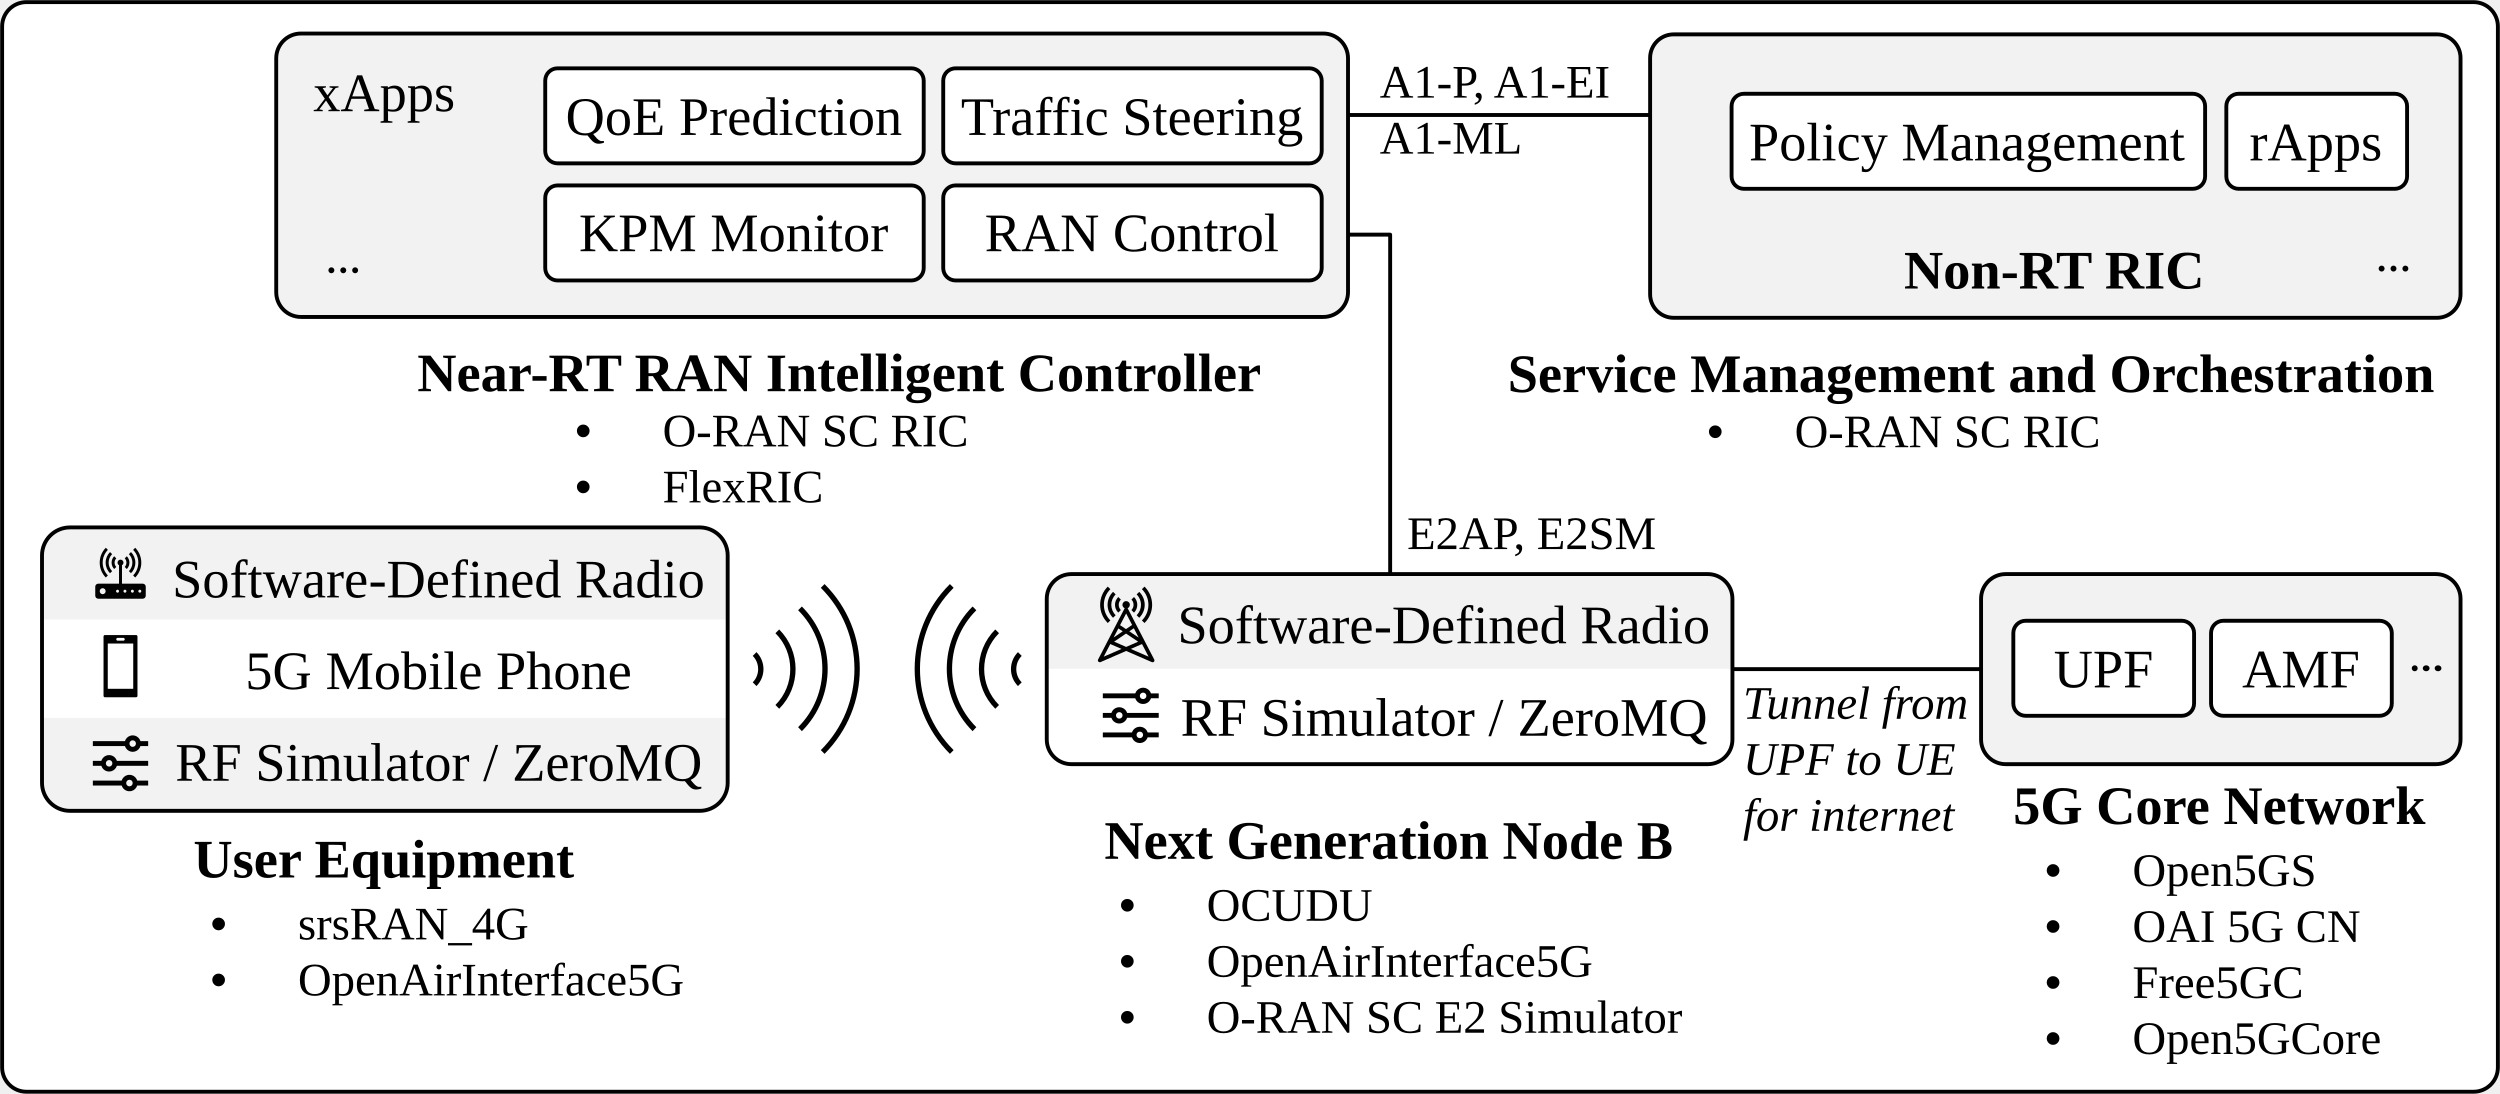
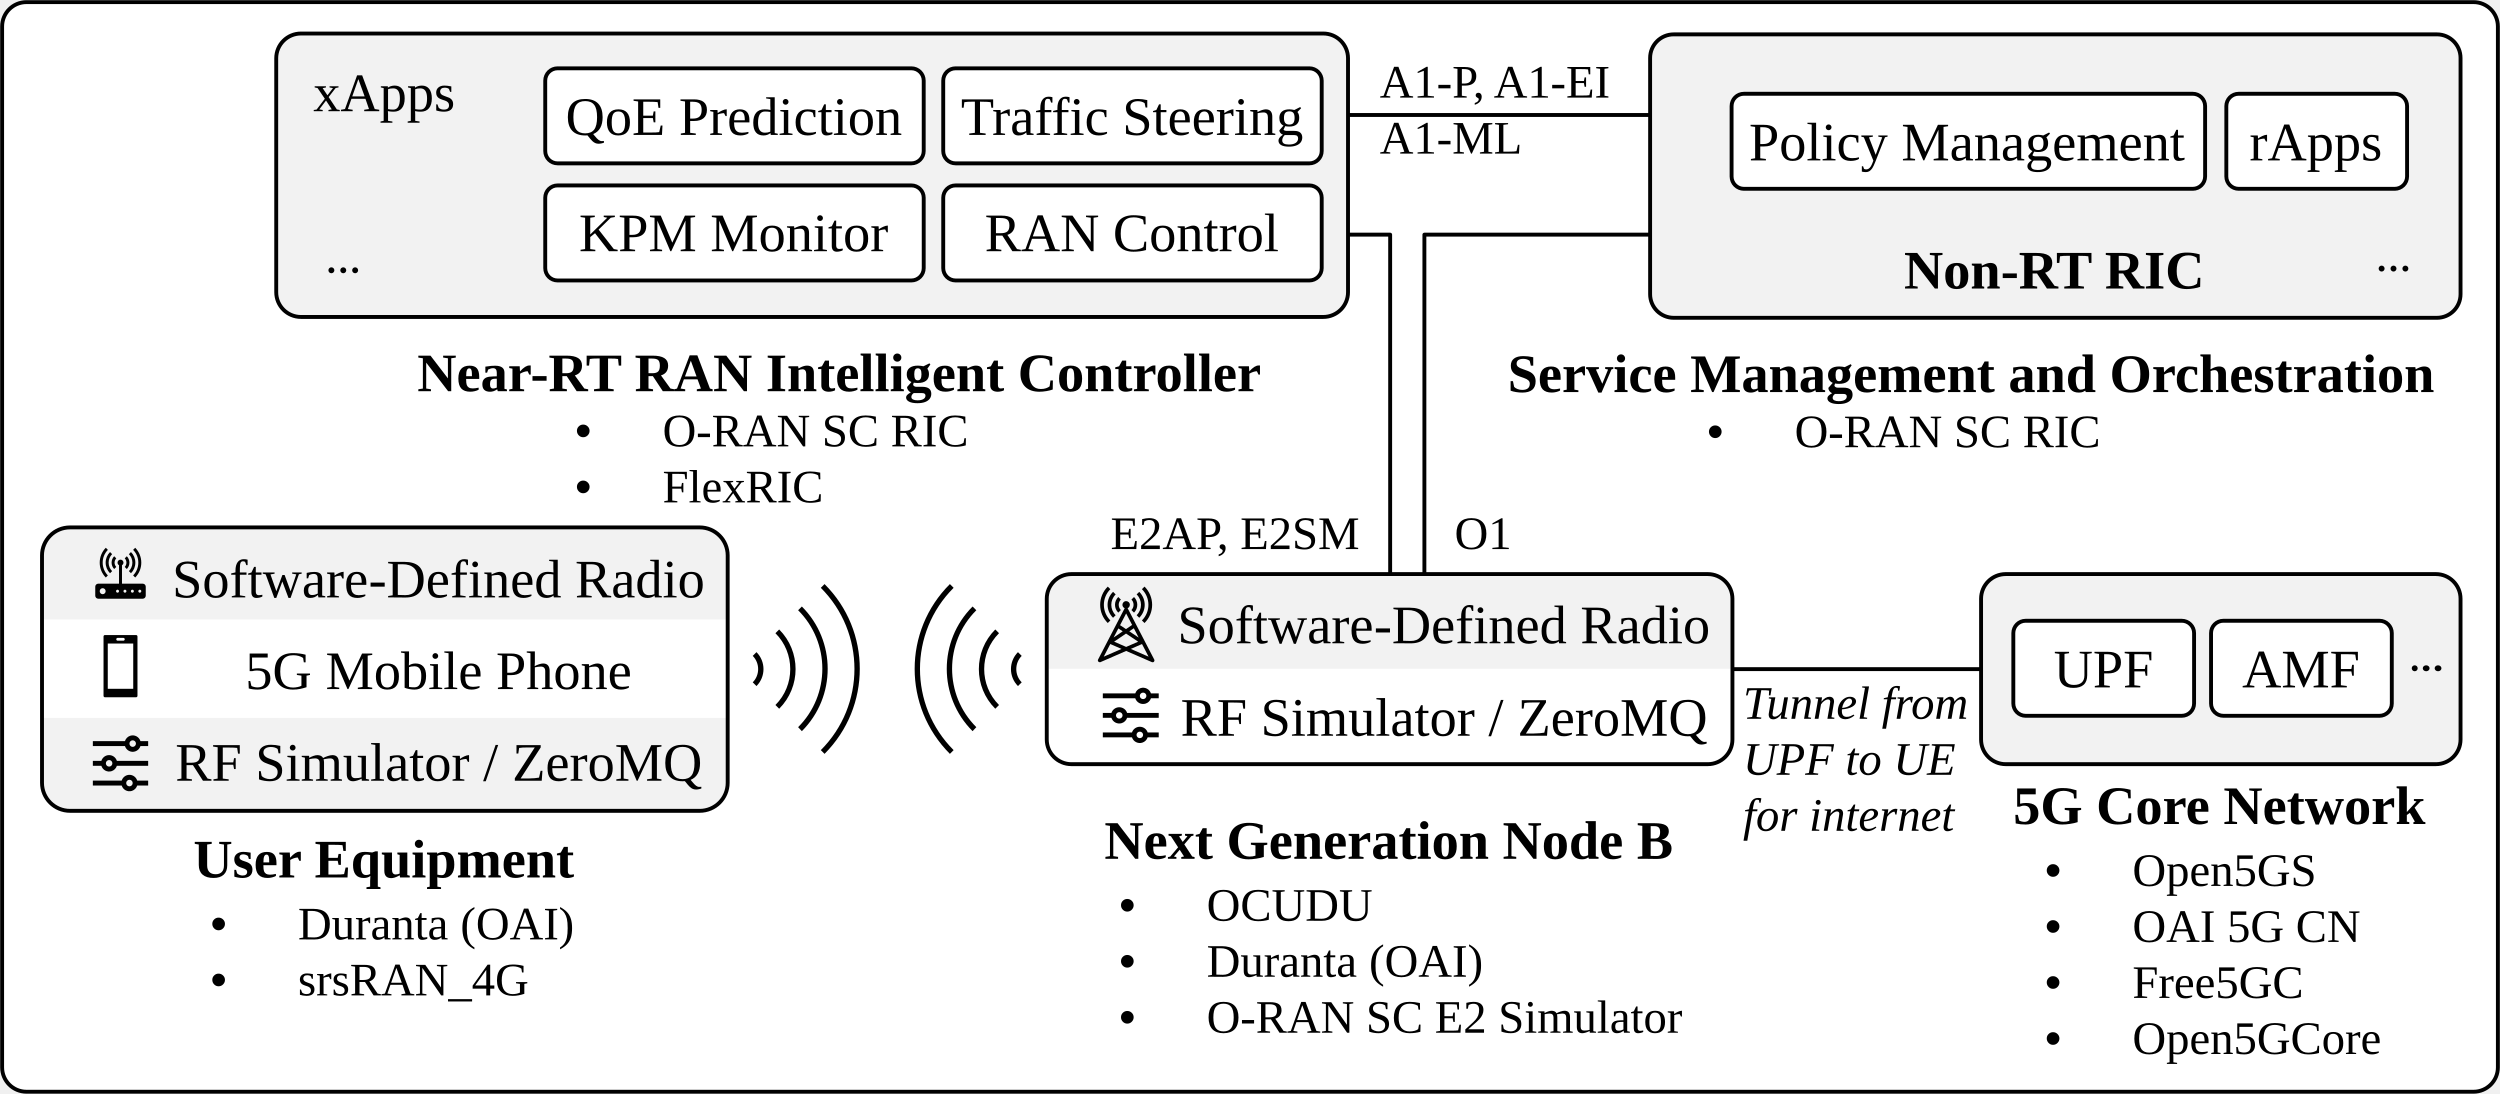
<svg xmlns="http://www.w3.org/2000/svg" width="2946" height="1289" xml:space="preserve" overflow="hidden">
  <g transform="translate(-723 -591)">
    <path d="M725 621.657C725 605.83 737.83 593 753.657 593L3637.34 593C3653.17 593 3666 605.83 3666 621.657L3666 1848.34C3666 1864.17 3653.17 1877 3637.34 1877L753.657 1877C737.83 1877 725 1864.17 725 1848.34Z" fill="#FFFFFF" fill-rule="evenodd" />
    <path d="M2667.5 659.296C2667.5 643.945 2679.94 631.5 2695.3 631.5L3594.7 631.5C3610.06 631.5 3622.5 643.945 3622.5 659.296L3622.5 937.704C3622.5 953.055 3610.06 965.5 3594.7 965.5L2695.3 965.5C2679.94 965.5 2667.5 953.055 2667.5 937.704Z" stroke="#000000" stroke-width="4.583" stroke-miterlimit="8" fill="#F2F2F2" fill-rule="evenodd" />
    <text font-family="Times New Roman,Times New Roman_MSFontService,sans-serif" font-weight="700" font-size="64" transform="matrix(1 0 0 1 2499.7 1053)">Service Management and Orchestration</text>
    <text font-family="Arial,Arial_MSFontService,sans-serif" font-weight="400" font-size="55" transform="matrix(1 0 0 1 2734.66 1118)">•</text>
    <text font-family="Times New Roman,Times New Roman_MSFontService,sans-serif" font-weight="400" font-size="55" transform="matrix(1 0 0 1 2837.79 1118)">O</text>
    <text font-family="Times New Roman,Times New Roman_MSFontService,sans-serif" font-weight="400" font-size="55" transform="matrix(1 0 0 1 2877.32 1118)">-</text>
    <text font-family="Times New Roman,Times New Roman_MSFontService,sans-serif" font-weight="400" font-size="55" transform="matrix(1 0 0 1 2895.65 1118)">RAN SC RIC</text>
    <text font-family="Times New Roman,Times New Roman_MSFontService,sans-serif" font-weight="700" font-size="64" transform="matrix(1 0 0 1 2966.67 931)">Non</text>
    <text font-family="Times New Roman,Times New Roman_MSFontService,sans-serif" font-weight="700" font-size="64" transform="matrix(1 0 0 1 3080.68 931)">-</text>
    <text font-family="Times New Roman,Times New Roman_MSFontService,sans-serif" font-weight="700" font-size="64" transform="matrix(1 0 0 1 3101.88 931)">RT RIC</text>
    <path d="M725.5 622.158C725.5 606.331 738.331 593.5 754.158 593.5L3637.84 593.5C3653.67 593.5 3666.5 606.331 3666.5 622.158L3666.5 1848.84C3666.5 1864.67 3653.67 1877.5 3637.84 1877.5L754.158 1877.5C738.331 1877.5 725.5 1864.67 725.5 1848.84Z" stroke="#000000" stroke-width="4.583" stroke-miterlimit="8" fill="none" fill-rule="evenodd" />
    <text font-family="Times New Roman,Times New Roman_MSFontService,sans-serif" font-weight="700" font-size="64" transform="matrix(1 0 0 1 950.914 1625)">User Equipment</text>
    <path d="M772 1243.62C772 1226.16 786.155 1212 803.617 1212L1548.38 1212C1565.84 1212 1580 1226.16 1580 1243.62L1580 1514.38C1580 1531.84 1565.84 1546 1548.38 1546L803.617 1546C786.155 1546 772 1531.84 772 1514.38Z" fill="#F2F2F2" fill-rule="evenodd" />
    <rect x="772" y="1321" width="808" height="116" fill="#FFFFFF" />
    <path d="M772.5 1245.5C772.5 1227.27 787.273 1212.5 805.496 1212.5L1547.5 1212.5C1565.73 1212.5 1580.5 1227.27 1580.5 1245.5L1580.5 1513.5C1580.5 1531.73 1565.73 1546.5 1547.5 1546.5L805.496 1546.5C787.273 1546.5 772.5 1531.73 772.5 1513.5Z" stroke="#000000" stroke-width="4.583" stroke-miterlimit="8" fill="none" fill-rule="evenodd" />
    <text font-family="Times New Roman,Times New Roman_MSFontService,sans-serif" font-weight="400" font-size="64" transform="matrix(1 0 0 1 929.584 1511)">RF Simulator / </text>
    <text font-family="Times New Roman,Times New Roman_MSFontService,sans-serif" font-weight="400" font-size="64" transform="matrix(1 0 0 1 1326.62 1511)">ZeroMQ</text>
    <text font-family="Times New Roman,Times New Roman_MSFontService,sans-serif" font-weight="400" font-size="64" transform="matrix(1 0 0 1 1012.08 1403)">5G </text>
    <text font-family="Times New Roman,Times New Roman_MSFontService,sans-serif" font-weight="400" font-size="64" transform="matrix(1 0 0 1 1106.62 1403)">Mobile Phone</text>
    <text font-family="Times New Roman,Times New Roman_MSFontService,sans-serif" font-weight="400" font-size="64" transform="matrix(1 0 0 1 925.86 1295)">Software</text>
    <text font-family="Times New Roman,Times New Roman_MSFontService,sans-serif" font-weight="400" font-size="64" transform="matrix(1 0 0 1 1157.32 1295)">-</text>
    <text font-family="Times New Roman,Times New Roman_MSFontService,sans-serif" font-weight="400" font-size="64" transform="matrix(1 0 0 1 1178.52 1295)">Defined Radio</text>
    <g>
      <g>
        <g>
          <path d="M55 66.666 25 66.666 25 13.333 55 13.333 55 66.666ZM36.666 6.667 43.333 6.667C44.25 6.667 45 7.417 45 8.333 45 9.25 44.25 10 43.333 10L36.666 10C35.75 10 35 9.25 35 8.333 35 7.417 35.75 6.667 36.666 6.667ZM58.333 3.333 21.667 3.333C20.75 3.333 20 4.083 20 5L20 75C20 75.916 20.75 76.666 21.667 76.666L58.333 76.666C59.25 76.666 60 75.916 60 75L60 5C60 4.083 59.25 3.333 58.333 3.333Z" transform="matrix(1 0 0 1 825 1336)" />
        </g>
      </g>
    </g>
    <g>
      <g>
        <g>
          <path d="M69.516 20.125C67.928 15.076 62.547 12.271 57.499 13.86 54.512 14.799 52.173 17.139 51.233 20.125L13.417 20.125 13.417 25.875 51.233 25.875C52.822 30.924 58.202 33.729 63.251 32.14 66.237 31.201 68.577 28.861 69.516 25.875L78.583 25.875 78.583 20.125ZM60.375 26.833C58.258 26.833 56.541 25.117 56.541 23 56.541 20.883 58.258 19.167 60.375 19.167 62.492 19.167 64.208 20.883 64.208 23 64.208 25.117 62.492 26.833 60.375 26.833Z" transform="matrix(1 0 0 1.01087 819 1444)" />
          <path d="M56.541 59.416C52.358 59.422 48.66 62.136 47.4 66.125L13.417 66.125 13.417 71.875 47.4 71.875C48.988 76.924 54.369 79.729 59.418 78.14 62.404 77.201 64.743 74.861 65.683 71.875L78.583 71.875 78.583 66.125 65.683 66.125C64.423 62.136 60.725 59.422 56.541 59.416ZM56.541 72.833C54.425 72.833 52.708 71.117 52.708 69 52.708 66.883 54.425 65.166 56.541 65.166 58.659 65.166 60.375 66.883 60.375 69 60.375 71.117 58.659 72.833 56.541 72.833Z" transform="matrix(1 0 0 1.01087 819 1444)" />
          <path d="M32.583 36.417C28.4 36.422 24.702 39.136 23.442 43.125L13.417 43.125 13.417 48.875 23.442 48.875C25.03 53.924 30.411 56.729 35.459 55.14 38.446 54.201 40.785 51.861 41.725 48.875L78.583 48.875 78.583 43.125 41.725 43.125C40.465 39.136 36.767 36.422 32.583 36.417ZM32.583 49.833C30.466 49.833 28.75 48.117 28.75 46 28.75 43.883 30.466 42.167 32.583 42.167 34.7 42.167 36.417 43.883 36.417 46 36.417 48.117 34.7 49.833 32.583 49.833Z" transform="matrix(1 0 0 1.01087 819 1444)" />
        </g>
      </g>
    </g>
    <g>
      <g>
        <g>
          <path d="M34.563 37.1 37.013 34.65C35.788 33.338 35 31.588 35 29.663 35 27.738 35.788 25.988 37.013 24.675L34.563 22.225C32.638 24.15 31.5 26.775 31.5 29.663 31.5 32.55 32.638 35.175 34.563 37.1Z" transform="matrix(1 0 0 1.0119 823 1224)" />
          <path d="M29.663 42 32.113 39.55C29.575 37.013 28 33.513 28 29.663 28 25.813 29.575 22.313 32.113 19.775L29.663 17.325C26.425 20.475 24.5 24.85 24.5 29.663 24.5 34.475 26.425 38.85 29.663 42Z" transform="matrix(1 0 0 1.0119 823 1224)" />
          <path d="M27.125 44.538C23.363 40.775 21 35.525 21 29.663 21 23.8 23.363 18.638 27.125 14.787L24.675 12.338C20.213 16.8 17.5 22.925 17.5 29.663 17.5 36.4 20.213 42.525 24.675 46.988L27.125 44.538Z" transform="matrix(1 0 0 1.0119 823 1224)" />
          <path d="M49.438 37.1C51.363 35.175 52.5 32.55 52.5 29.663 52.5 26.775 51.363 24.15 49.438 22.225L46.988 24.675C48.213 25.9 49 27.65 49 29.663 49 31.675 48.213 33.338 46.988 34.65L49.438 37.1Z" transform="matrix(1 0 0 1.0119 823 1224)" />
          <path d="M51.888 39.55 54.338 42C57.575 38.85 59.5 34.475 59.5 29.663 59.5 24.85 57.575 20.475 54.338 17.325L51.888 19.775C54.425 22.313 56 25.813 56 29.663 56 33.513 54.425 37.013 51.888 39.55Z" transform="matrix(1 0 0 1.0119 823 1224)" />
          <path d="M56.875 44.538 59.325 46.988C63.788 42.525 66.5 36.4 66.5 29.663 66.5 22.925 63.788 16.8 59.325 12.338L56.875 14.787C60.638 18.55 63 23.8 63 29.663 63 35.525 60.638 40.688 56.875 44.538Z" transform="matrix(1 0 0 1.0119 823 1224)" />
          <path d="M64.75 64.663C63.788 64.663 63 63.875 63 62.913 63 61.95 63.788 61.163 64.75 61.163 65.713 61.163 66.5 61.95 66.5 62.913 66.5 63.875 65.713 64.663 64.75 64.663ZM56 64.663C55.038 64.663 54.25 63.875 54.25 62.913 54.25 61.95 55.038 61.163 56 61.163 56.963 61.163 57.75 61.95 57.75 62.913 57.75 63.875 56.963 64.663 56 64.663ZM47.25 64.663C46.288 64.663 45.5 63.875 45.5 62.913 45.5 61.95 46.288 61.163 47.25 61.163 48.213 61.163 49 61.95 49 62.913 49 63.875 48.213 64.663 47.25 64.663ZM38.5 64.663C37.538 64.663 36.75 63.875 36.75 62.913 36.75 61.95 37.538 61.163 38.5 61.163 39.463 61.163 40.25 61.95 40.25 62.913 40.25 63.875 39.463 64.663 38.5 64.663ZM21 66.413C19.075 66.413 17.5 64.838 17.5 62.913 17.5 60.988 19.075 59.413 21 59.413 22.925 59.413 24.5 60.988 24.5 62.913 24.5 64.838 22.925 66.413 21 66.413ZM68.25 54.163 43.75 54.163 43.75 32.638C44.8 32.025 45.5 30.888 45.5 29.663 45.5 27.738 43.925 26.163 42 26.163 40.075 26.163 38.5 27.738 38.5 29.663 38.5 30.975 39.2 32.113 40.25 32.638L40.25 54.163 15.75 54.163C13.825 54.163 12.25 55.738 12.25 57.663L12.25 68.163C12.25 70.088 13.825 71.663 15.75 71.663L68.25 71.663C70.175 71.663 71.75 70.088 71.75 68.163L71.75 57.663C71.75 55.738 70.175 54.163 68.25 54.163Z" transform="matrix(1 0 0 1.0119 823 1224)" />
        </g>
      </g>
    </g>
    <g>
      <g>
        <g>
          <path d="M55.681 132.754C108.531 79.904 194.098 79.904 246.948 132.754L251.352 128.35C195.985 72.983 106.329 72.983 51.277 128.35L55.681 132.754Z" transform="matrix(6.12324e-17 1 -1 6.12323e-17 1823 1228)" />
          <path d="M224.612 155.089C184.031 114.508 118.283 114.508 77.702 155.089L82.106 159.494C120.171 121.429 181.829 121.429 219.894 159.494L224.612 155.089Z" transform="matrix(6.12324e-17 1 -1 6.12323e-17 1823 1228)" />
          <path d="M109.16 186.233C132.439 162.954 170.504 162.954 193.783 186.233L198.187 181.829C172.392 156.033 130.552 156.033 104.756 181.829L109.16 186.233Z" transform="matrix(6.12324e-17 1 -1 6.12323e-17 1823 1228)" />
          <path d="M135.9 212.973C144.394 204.479 158.55 204.479 167.044 212.973L171.448 208.569C160.437 197.558 142.506 197.558 131.496 208.569L135.9 212.973Z" transform="matrix(6.12324e-17 1 -1 6.12323e-17 1823 1228)" />
        </g>
      </g>
    </g>
    <text font-family="Arial,Arial_MSFontService,sans-serif" font-weight="400" font-size="55" transform="matrix(1 0 0 1 971.009 1698)">•</text>
-     <text font-family="Times New Roman,Times New Roman_MSFontService,sans-serif" font-weight="400" font-size="55" transform="matrix(1 0 0 1 1074.13 1698)">srsRAN_4G</text>
+     <text font-family="Times New Roman,Times New Roman_MSFontService,sans-serif" font-weight="400" font-size="55" transform="matrix(1 0 0 1 1074.13 1698)">Duranta</text>
+     <text font-family="Times New Roman,Times New Roman_MSFontService,sans-serif" font-weight="400" font-size="55" transform="matrix(1 0 0 1 1265.49 1698)">(OAI</text>
+     <text font-family="Times New Roman,Times New Roman_MSFontService,sans-serif" font-weight="400" font-size="55" transform="matrix(1 0 0 1 1381.22 1698)">)</text>
    <text font-family="Arial,Arial_MSFontService,sans-serif" font-weight="400" font-size="55" transform="matrix(1 0 0 1 971.009 1764)">•</text>
-     <text font-family="Times New Roman,Times New Roman_MSFontService,sans-serif" font-weight="400" font-size="55" transform="matrix(1 0 0 1 1074.13 1764)">OpenAirInterface5G</text>
+     <text font-family="Times New Roman,Times New Roman_MSFontService,sans-serif" font-weight="400" font-size="55" transform="matrix(1 0 0 1 1074.13 1764)">srsRAN_4G</text>
    <text font-family="Times New Roman,Times New Roman_MSFontService,sans-serif" font-weight="700" font-size="64" transform="matrix(1 0 0 1 2024.4 1603)">Next Generation Node B</text>
    <g>
      <g>
        <g>
          <path d="M55.681 132.754C108.531 79.904 194.098 79.904 246.948 132.754L251.352 128.35C195.986 72.983 106.329 72.983 51.277 128.35L55.681 132.754Z" transform="matrix(1.83697e-16 1 1 -1.83697e-16 1714 1228)" />
          <path d="M224.613 155.09C184.031 114.508 118.283 114.508 77.702 155.09L82.106 159.494C120.171 121.429 181.829 121.429 219.894 159.494L224.613 155.09Z" transform="matrix(1.83697e-16 1 1 -1.83697e-16 1714 1228)" />
          <path d="M109.16 186.233C132.44 162.954 170.504 162.954 193.783 186.233L198.188 181.829C172.392 156.033 130.552 156.033 104.756 181.829L109.16 186.233Z" transform="matrix(1.83697e-16 1 1 -1.83697e-16 1714 1228)" />
          <path d="M135.9 212.973C144.394 204.479 158.55 204.479 167.044 212.973L171.448 208.569C160.438 197.558 142.506 197.558 131.496 208.569L135.9 212.973Z" transform="matrix(1.83697e-16 1 1 -1.83697e-16 1714 1228)" />
        </g>
      </g>
    </g>
    <path d="M1956 1296.06C1956 1280.01 1969.01 1267 1985.06 1267L2734.94 1267C2750.99 1267 2764 1280.01 2764 1296.06L2764 1461.94C2764 1477.99 2750.99 1491 2734.94 1491L1985.06 1491C1969.01 1491 1956 1477.99 1956 1461.94Z" fill="#F2F2F2" fill-rule="evenodd" />
    <path d="M31.828 0 775.172 0C792.75-6.42139e-15 807 14.25 807 31.828L807 111 0 111 0 31.828C-6.42137e-15 14.25 14.25 0 31.828 0Z" fill="#FFFFFF" fill-rule="evenodd" transform="matrix(1 0 0 -1 1957 1490)" />
    <path d="M1956.5 1296.56C1956.5 1280.51 1969.51 1267.5 1985.56 1267.5L2735.44 1267.5C2751.49 1267.5 2764.5 1280.51 2764.5 1296.56L2764.5 1462.44C2764.5 1478.49 2751.49 1491.5 2735.44 1491.5L1985.56 1491.5C1969.51 1491.5 1956.5 1478.49 1956.5 1462.44Z" stroke="#000000" stroke-width="4.583" stroke-miterlimit="8" fill="none" fill-rule="evenodd" />
    <text font-family="Times New Roman,Times New Roman_MSFontService,sans-serif" font-weight="400" font-size="64" transform="matrix(1 0 0 1 2110.51 1349)">Software</text>
    <text font-family="Times New Roman,Times New Roman_MSFontService,sans-serif" font-weight="400" font-size="64" transform="matrix(1 0 0 1 2341.96 1349)">-</text>
    <text font-family="Times New Roman,Times New Roman_MSFontService,sans-serif" font-weight="400" font-size="64" transform="matrix(1 0 0 1 2363.16 1349)">Defined Radio</text>
    <g>
      <g>
        <g>
          <path d="M43.333 37.917 46.367 34.883C43.043 31.438 43.043 25.979 46.367 22.533L43.333 19.5C38.277 24.598 38.277 32.819 43.333 37.917Z" transform="matrix(1.00962 0 0 1 1997 1275)" />
          <path d="M37.267 43.983 40.3 40.95C33.539 34.232 33.504 23.305 40.222 16.544 40.248 16.518 40.274 16.492 40.3 16.467L37.267 13.433C28.831 21.75 28.734 35.331 37.051 43.767 37.122 43.84 37.194 43.912 37.267 43.983Z" transform="matrix(1.00962 0 0 1 1997 1275)" />
          <path d="M34.125 47.125C24.012 36.93 24.012 20.487 34.125 10.292L31.092 7.258C19.245 19.104 19.244 38.31 31.09 50.156 31.09 50.157 31.091 50.158 31.092 50.158Z" transform="matrix(1.00962 0 0 1 1997 1275)" />
          <path d="M61.75 37.917C66.806 32.819 66.806 24.598 61.75 19.5L58.717 22.533C60.337 24.178 61.233 26.4 61.208 28.708 61.212 31.012 60.319 33.227 58.717 34.883Z" transform="matrix(1.00962 0 0 1 1997 1275)" />
          <path d="M64.783 40.95 67.817 43.983C76.253 35.666 76.35 22.085 68.033 13.649 67.961 13.577 67.889 13.505 67.817 13.433L64.783 16.467C71.544 23.185 71.579 34.111 64.861 40.872 64.835 40.898 64.809 40.924 64.783 40.95Z" transform="matrix(1.00962 0 0 1 1997 1275)" />
          <path d="M70.958 47.125 73.992 50.158C85.838 38.313 85.839 19.107 73.994 7.261 73.993 7.26 73.993 7.259 73.992 7.258L70.958 10.292C81.071 20.487 81.071 36.93 70.958 47.125Z" transform="matrix(1.00962 0 0 1 1997 1275)" />
          <path d="M85.584 93.936 85.584 93.936C85.55 93.744 85.488 93.557 85.399 93.383 85.399 93.383 85.399 93.383 85.399 93.319L54.524 33.193C54.43 33.017 54.31 32.856 54.167 32.717 56.385 31.819 57.456 29.293 56.559 27.075 55.661 24.856 53.135 23.785 50.917 24.683 48.698 25.58 47.627 28.106 48.525 30.325 48.965 31.413 49.828 32.276 50.917 32.717 50.801 32.844 50.703 32.986 50.624 33.139L19.749 93.264C19.749 93.264 19.749 93.264 19.749 93.329 19.66 93.503 19.598 93.689 19.565 93.882L19.565 93.882C19.538 94.061 19.538 94.244 19.565 94.424 19.565 94.424 19.565 94.51 19.565 94.553 19.595 94.729 19.645 94.9 19.717 95.063 19.717 95.063 19.717 95.063 19.717 95.063 19.717 95.063 19.825 95.214 19.868 95.301 19.934 95.41 20.007 95.515 20.085 95.615L20.085 95.615C20.14 95.662 20.198 95.705 20.258 95.745 20.352 95.834 20.453 95.914 20.562 95.984 20.646 96.028 20.733 96.067 20.822 96.103L21.147 96.222 21.428 96.222 21.667 96.417 21.818 96.417 21.959 96.417C22.158 96.398 22.352 96.347 22.533 96.265L52.563 83.059 82.55 96.233C82.822 96.357 83.118 96.419 83.417 96.417L83.417 96.417C83.596 96.414 83.775 96.388 83.948 96.341L84.099 96.341C84.237 96.289 84.371 96.227 84.5 96.157L84.598 96.092C84.739 96.002 84.87 95.897 84.988 95.778L84.988 95.778C85.072 95.672 85.148 95.559 85.215 95.442 85.262 95.372 85.306 95.3 85.345 95.225 85.345 95.225 85.345 95.225 85.345 95.225 85.418 95.059 85.469 94.884 85.497 94.705 85.497 94.705 85.497 94.629 85.497 94.586 85.565 94.376 85.594 94.156 85.584 93.936ZM67.167 67.34 56.225 59.941 61.501 56.333ZM52.542 38.87 59.508 52.423 52.379 57.33 45.879 52.997C45.738 52.898 45.585 52.818 45.424 52.758ZM43.463 56.539 48.544 59.973 37.917 67.264ZM26.379 89.819 34.028 74.913 47.168 80.687ZM38.502 72.15 52.401 62.584 66.571 72.172 52.563 78.325ZM75.335 88.335 57.948 80.698 71.067 74.934 78.704 89.808Z" transform="matrix(1.00962 0 0 1 1997 1275)" />
        </g>
      </g>
    </g>
    <text font-family="Times New Roman,Times New Roman_MSFontService,sans-serif" font-weight="400" font-size="64" transform="matrix(1 0 0 1 2114.23 1458)">RF Simulator / </text>
    <text font-family="Times New Roman,Times New Roman_MSFontService,sans-serif" font-weight="400" font-size="64" transform="matrix(1 0 0 1 2511.26 1458)">ZeroMQ</text>
    <g>
      <g>
        <g>
          <path d="M69.516 20.125C67.928 15.076 62.547 12.271 57.499 13.86 54.512 14.799 52.173 17.139 51.233 20.125L13.417 20.125 13.417 25.875 51.233 25.875C52.822 30.924 58.202 33.729 63.251 32.14 66.237 31.201 68.577 28.861 69.516 25.875L78.583 25.875 78.583 20.125ZM60.375 26.833C58.258 26.833 56.541 25.117 56.541 23 56.541 20.883 58.258 19.167 60.375 19.167 62.492 19.167 64.208 20.883 64.208 23 64.208 25.117 62.492 26.833 60.375 26.833Z" transform="matrix(1.01087 0 0 1 2009 1388)" />
          <path d="M56.541 59.416C52.358 59.422 48.66 62.136 47.4 66.125L13.417 66.125 13.417 71.875 47.4 71.875C48.988 76.924 54.369 79.729 59.418 78.14 62.404 77.201 64.743 74.861 65.683 71.875L78.583 71.875 78.583 66.125 65.683 66.125C64.423 62.136 60.725 59.422 56.541 59.416ZM56.541 72.833C54.425 72.833 52.708 71.117 52.708 69 52.708 66.883 54.425 65.166 56.541 65.166 58.659 65.166 60.375 66.883 60.375 69 60.375 71.117 58.659 72.833 56.541 72.833Z" transform="matrix(1.01087 0 0 1 2009 1388)" />
          <path d="M32.583 36.417C28.4 36.422 24.702 39.136 23.442 43.125L13.417 43.125 13.417 48.875 23.442 48.875C25.03 53.924 30.411 56.729 35.459 55.14 38.446 54.201 40.785 51.861 41.725 48.875L78.583 48.875 78.583 43.125 41.725 43.125C40.465 39.136 36.767 36.422 32.583 36.417ZM32.583 49.833C30.466 49.833 28.75 48.117 28.75 46 28.75 43.883 30.466 42.167 32.583 42.167 34.7 42.167 36.417 43.883 36.417 46 36.417 48.117 34.7 49.833 32.583 49.833Z" transform="matrix(1.01087 0 0 1 2009 1388)" />
        </g>
      </g>
    </g>
    <text font-family="Arial,Arial_MSFontService,sans-serif" font-weight="400" font-size="55" transform="matrix(1 0 0 1 2041.82 1676)">•</text>
    <text font-family="Times New Roman,Times New Roman_MSFontService,sans-serif" font-weight="400" font-size="55" transform="matrix(1 0 0 1 2144.95 1676)">OCUDU</text>
    <text font-family="Arial,Arial_MSFontService,sans-serif" font-weight="400" font-size="55" transform="matrix(1 0 0 1 2041.82 1742)">•</text>
-     <text font-family="Times New Roman,Times New Roman_MSFontService,sans-serif" font-weight="400" font-size="55" transform="matrix(1 0 0 1 2144.95 1742)">OpenAirInterface5G</text>
+     <text font-family="Times New Roman,Times New Roman_MSFontService,sans-serif" font-weight="400" font-size="55" transform="matrix(1 0 0 1 2144.95 1742)">Duranta</text>
+     <text font-family="Times New Roman,Times New Roman_MSFontService,sans-serif" font-weight="400" font-size="55" transform="matrix(1 0 0 1 2336.3 1742)">(OAI)</text>
    <text font-family="Arial,Arial_MSFontService,sans-serif" font-weight="400" font-size="55" transform="matrix(1 0 0 1 2041.82 1808)">•</text>
    <text font-family="Times New Roman,Times New Roman_MSFontService,sans-serif" font-weight="400" font-size="55" transform="matrix(1 0 0 1 2144.95 1808)">O</text>
    <text font-family="Times New Roman,Times New Roman_MSFontService,sans-serif" font-weight="400" font-size="55" transform="matrix(1 0 0 1 2184.48 1808)">-</text>
    <text font-family="Times New Roman,Times New Roman_MSFontService,sans-serif" font-weight="400" font-size="55" transform="matrix(1 0 0 1 2202.81 1808)">RAN SC E2 Simulator</text>
    <path d="M3057 1296.06C3057 1280.01 3070.01 1267 3086.06 1267L3592.94 1267C3608.99 1267 3622 1280.01 3622 1296.06L3622 1461.94C3622 1477.99 3608.99 1491 3592.94 1491L3086.06 1491C3070.01 1491 3057 1477.99 3057 1461.94Z" fill="#F2F2F2" fill-rule="evenodd" />
    <path d="M0 0 398.877 0 398.877 59.656" stroke="#000000" stroke-width="4.583" stroke-linejoin="round" stroke-miterlimit="10" fill="none" fill-rule="evenodd" transform="matrix(-1.83697e-16 -1 -1 1.83697e-16 2361.16 1266.38)" />
    <path d="M1048.5 659.672C1048.5 643.561 1061.56 630.5 1077.67 630.5L2282.33 630.5C2298.44 630.5 2311.5 643.561 2311.5 659.672L2311.5 935.328C2311.5 951.439 2298.44 964.5 2282.33 964.5L1077.67 964.5C1061.56 964.5 1048.5 951.439 1048.5 935.328Z" stroke="#000000" stroke-width="4.583" stroke-miterlimit="8" fill="#F2F2F2" fill-rule="evenodd" />
    <text font-family="Times New Roman,Times New Roman_MSFontService,sans-serif" font-weight="700" font-size="64" transform="matrix(1 0 0 1 1214.73 1052)">Near</text>
    <text font-family="Times New Roman,Times New Roman_MSFontService,sans-serif" font-weight="700" font-size="64" transform="matrix(1 0 0 1 1348.13 1052)">-</text>
    <text font-family="Times New Roman,Times New Roman_MSFontService,sans-serif" font-weight="700" font-size="64" transform="matrix(1 0 0 1 1369.33 1052)">RT RAN Intelligent Controller</text>
    <text font-family="Arial,Arial_MSFontService,sans-serif" font-weight="400" font-size="55" transform="matrix(1 0 0 1 1400.68 1117)">•</text>
    <text font-family="Times New Roman,Times New Roman_MSFontService,sans-serif" font-weight="400" font-size="55" transform="matrix(1 0 0 1 1503.8 1117)">O</text>
    <text font-family="Times New Roman,Times New Roman_MSFontService,sans-serif" font-weight="400" font-size="55" transform="matrix(1 0 0 1 1543.34 1117)">-</text>
    <text font-family="Times New Roman,Times New Roman_MSFontService,sans-serif" font-weight="400" font-size="55" transform="matrix(1 0 0 1 1561.67 1117)">RAN SC RIC</text>
    <text font-family="Arial,Arial_MSFontService,sans-serif" font-weight="400" font-size="55" transform="matrix(1 0 0 1 1400.68 1183)">•</text>
    <text font-family="Times New Roman,Times New Roman_MSFontService,sans-serif" font-weight="400" font-size="55" transform="matrix(1 0 0 1 1503.8 1183)">FlexRIC</text>
    <path d="M2311.5 726.5 2666.97 726.5" stroke="#000000" stroke-width="4.583" stroke-miterlimit="8" fill="none" fill-rule="evenodd" />
    <path d="M1365.5 824.031C1365.5 816.006 1372.01 809.5 1380.03 809.5L1796.97 809.5C1804.99 809.5 1811.5 816.006 1811.5 824.031L1811.5 906.969C1811.5 914.994 1804.99 921.5 1796.97 921.5L1380.03 921.5C1372.01 921.5 1365.5 914.994 1365.5 906.969Z" stroke="#000000" stroke-width="4.583" stroke-miterlimit="8" fill="#FFFFFF" fill-rule="evenodd" />
    <text font-family="Times New Roman,Times New Roman_MSFontService,sans-serif" font-weight="400" font-size="64" transform="matrix(1 0 0 1 1405.28 887)">KPM Monitor</text>
    <path d="M1834.5 686.031C1834.5 678.006 1841.01 671.5 1849.03 671.5L2265.97 671.5C2273.99 671.5 2280.5 678.006 2280.5 686.031L2280.5 768.969C2280.5 776.994 2273.99 783.5 2265.97 783.5L1849.03 783.5C1841.01 783.5 1834.5 776.994 1834.5 768.969Z" stroke="#000000" stroke-width="4.583" stroke-miterlimit="8" fill="#FFFFFF" fill-rule="evenodd" />
    <text font-family="Times New Roman,Times New Roman_MSFontService,sans-serif" font-weight="400" font-size="64" transform="matrix(1 0 0 1 1855.3 750)">Traffic Steering</text>
    <path d="M1365.5 686.031C1365.5 678.006 1372.01 671.5 1380.03 671.5L1796.97 671.5C1804.99 671.5 1811.5 678.006 1811.5 686.031L1811.5 768.969C1811.5 776.994 1804.99 783.5 1796.97 783.5L1380.03 783.5C1372.01 783.5 1365.5 776.994 1365.5 768.969Z" stroke="#000000" stroke-width="4.583" stroke-miterlimit="8" fill="#FFFFFF" fill-rule="evenodd" />
    <text font-family="Times New Roman,Times New Roman_MSFontService,sans-serif" font-weight="400" font-size="64" transform="matrix(1 0 0 1 1389.53 750)">QoE</text>
    <text font-family="Times New Roman,Times New Roman_MSFontService,sans-serif" font-weight="400" font-size="64" transform="matrix(1 0 0 1 1523.02 750)">Prediction</text>
    <path d="M1834.5 824.031C1834.5 816.006 1841.01 809.5 1849.03 809.5L2265.97 809.5C2273.99 809.5 2280.5 816.006 2280.5 824.031L2280.5 906.969C2280.5 914.994 2273.99 921.5 2265.97 921.5L1849.03 921.5C1841.01 921.5 1834.5 914.994 1834.5 906.969Z" stroke="#000000" stroke-width="4.583" stroke-miterlimit="8" fill="#FFFFFF" fill-rule="evenodd" />
    <text font-family="Times New Roman,Times New Roman_MSFontService,sans-serif" font-weight="400" font-size="64" transform="matrix(1 0 0 1 1883.38 887)">RAN Control</text>
    <path d="M3346.5 716.031C3346.5 708.006 3353.01 701.5 3361.03 701.5L3544.97 701.5C3552.99 701.5 3559.5 708.006 3559.5 716.031L3559.5 798.969C3559.5 806.995 3552.99 813.5 3544.97 813.5L3361.03 813.5C3353.01 813.5 3346.5 806.995 3346.5 798.969Z" stroke="#000000" stroke-width="4.583" stroke-miterlimit="8" fill="#FFFFFF" fill-rule="evenodd" />
    <text font-family="Times New Roman,Times New Roman_MSFontService,sans-serif" font-weight="400" font-size="64" transform="matrix(1 0 0 1 3373.75 780)">rApps</text>
    <path d="M2763.5 716.031C2763.5 708.006 2770.01 701.5 2778.03 701.5L3306.97 701.5C3314.99 701.5 3321.5 708.006 3321.5 716.031L3321.5 798.969C3321.5 806.994 3314.99 813.5 3306.97 813.5L2778.03 813.5C2770.01 813.5 2763.5 806.994 2763.5 798.969Z" stroke="#000000" stroke-width="4.583" stroke-miterlimit="8" fill="#FFFFFF" fill-rule="evenodd" />
    <text font-family="Times New Roman,Times New Roman_MSFontService,sans-serif" font-weight="400" font-size="64" transform="matrix(1 0 0 1 2784.03 780)">Policy Management</text>
    <text font-family="Times New Roman,Times New Roman_MSFontService,sans-serif" font-weight="400" font-size="64" transform="matrix(1 0 0 1 1092.15 722)">xApps</text>
    <path d="M0 3.5C-8.91223e-16 1.567 1.567 0 3.5 0 5.433 -8.91177e-16 7 1.567 7 3.5 7 5.433 5.433 7 3.5 7 1.567 7-1.33683e-15 5.433 0 3.5Z" fill-rule="evenodd" transform="matrix(1 0 0 -1 3526 911)" />
    <path d="M0 3.5C-8.91223e-16 1.567 1.567 0 3.5 0 5.433 -8.91177e-16 7 1.567 7 3.5 7 5.433 5.433 7 3.5 7 1.567 7-1.33683e-15 5.433 0 3.5Z" fill-rule="evenodd" transform="matrix(1 0 0 -1 3540 911)" />
    <path d="M0 3.5C-8.91177e-16 1.567 1.567 0 3.5 0 5.433 -8.91177e-16 7 1.567 7 3.5 7 5.433 5.433 7 3.5 7 1.567 7-1.33677e-15 5.433 0 3.5Z" fill-rule="evenodd" transform="matrix(1 0 0 -1 3554 911)" />
    <path d="M0 3.5C-8.91177e-16 1.567 1.567 0 3.5 0 5.433 -8.91177e-16 7 1.567 7 3.5 7 5.433 5.433 7 3.5 7 1.567 7-1.33677e-15 5.433 0 3.5Z" fill-rule="evenodd" transform="matrix(1 0 0 -1 1110 913)" />
    <path d="M0 3.5C-8.91177e-16 1.567 1.567 0 3.5 0 5.433 -8.91177e-16 7 1.567 7 3.5 7 5.433 5.433 7 3.5 7 1.567 7-1.33677e-15 5.433 0 3.5Z" fill-rule="evenodd" transform="matrix(1 0 0 -1 1124 913)" />
    <path d="M0 3.5C-8.91177e-16 1.567 1.567 0 3.5 0 5.433 -8.91177e-16 7 1.567 7 3.5 7 5.433 5.433 7 3.5 7 1.567 7-1.33677e-15 5.433 0 3.5Z" fill-rule="evenodd" transform="matrix(1 0 0 -1 1138 913)" />
    <text font-family="Times New Roman,Times New Roman_MSFontService,sans-serif" font-style="italic" font-weight="400" font-size="55" transform="matrix(1 0 0 1 2776.94 1438)">Tunnel from </text>
    <text font-family="Times New Roman,Times New Roman_MSFontService,sans-serif" font-style="italic" font-weight="400" font-size="55" transform="matrix(1 0 0 1 2776.94 1504)">UPF to UE</text>
    <text font-family="Times New Roman,Times New Roman_MSFontService,sans-serif" font-style="italic" font-weight="400" font-size="55" transform="matrix(1 0 0 1 2776.94 1570)">for internet</text>
    <path d="M2764.5 1379.5 3057.07 1379.5" stroke="#000000" stroke-width="4.583" stroke-miterlimit="8" fill="none" fill-rule="evenodd" />
    <path d="M3057.5 1296.56C3057.5 1280.51 3070.51 1267.5 3086.56 1267.5L3593.44 1267.5C3609.49 1267.5 3622.5 1280.51 3622.5 1296.56L3622.5 1462.44C3622.5 1478.49 3609.49 1491.5 3593.44 1491.5L3086.56 1491.5C3070.51 1491.5 3057.5 1478.49 3057.5 1462.44Z" stroke="#000000" stroke-width="4.583" stroke-miterlimit="8" fill="none" fill-rule="evenodd" />
    <path d="M0 3.5C-8.91177e-16 1.567 1.567 0 3.5 0 5.433 -8.91177e-16 7 1.567 7 3.5 7 5.433 5.433 7 3.5 7 1.567 7-1.33677e-15 5.433 0 3.5Z" fill-rule="evenodd" transform="matrix(1 0 0 -1 3565 1382)" />
    <path d="M0 3.5C-1.01849e-15 1.567 1.791 0 4 0 6.209 -8.91177e-16 8 1.567 8 3.5 8 5.433 6.209 7 4 7 1.791 7-1.52774e-15 5.433 0 3.5Z" fill-rule="evenodd" transform="matrix(1 0 0 -1 3578 1382)" />
    <path d="M0 3.5C-1.01854e-15 1.567 1.791 0 4 0 6.209 -8.91177e-16 8 1.567 8 3.5 8 5.433 6.209 7 4 7 1.791 7-1.52781e-15 5.433 0 3.5Z" fill-rule="evenodd" transform="matrix(1 0 0 -1 3592 1382)" />
    <path d="M3095.5 1337.03C3095.5 1329.01 3102.01 1322.5 3110.03 1322.5L3293.97 1322.5C3301.99 1322.5 3308.5 1329.01 3308.5 1337.03L3308.5 1419.97C3308.5 1427.99 3301.99 1434.5 3293.97 1434.5L3110.03 1434.5C3102.01 1434.5 3095.5 1427.99 3095.5 1419.97Z" stroke="#000000" stroke-width="4.583" stroke-miterlimit="8" fill="#FFFFFF" fill-rule="evenodd" />
    <text font-family="Times New Roman,Times New Roman_MSFontService,sans-serif" font-weight="400" font-size="64" transform="matrix(1 0 0 1 3143.07 1401)">UPF</text>
    <path d="M3328.5 1337.03C3328.5 1329.01 3335.01 1322.5 3343.03 1322.5L3526.97 1322.5C3534.99 1322.5 3541.5 1329.01 3541.5 1337.03L3541.5 1419.97C3541.5 1427.99 3534.99 1434.5 3526.97 1434.5L3343.03 1434.5C3335.01 1434.5 3328.5 1427.99 3328.5 1419.97Z" stroke="#000000" stroke-width="4.583" stroke-miterlimit="8" fill="#FFFFFF" fill-rule="evenodd" />
    <text font-family="Times New Roman,Times New Roman_MSFontService,sans-serif" font-weight="400" font-size="64" transform="matrix(1 0 0 1 3365.13 1401)">AMF</text>
    <text font-family="Arial,Arial_MSFontService,sans-serif" font-weight="400" font-size="55" transform="matrix(1 0 0 1 3132.73 1635)">•</text>
    <text font-family="Times New Roman,Times New Roman_MSFontService,sans-serif" font-weight="400" font-size="55" transform="matrix(1 0 0 1 3235.85 1635)">Open5GS</text>
    <text font-family="Arial,Arial_MSFontService,sans-serif" font-weight="400" font-size="55" transform="matrix(1 0 0 1 3132.73 1701)">•</text>
    <text font-family="Times New Roman,Times New Roman_MSFontService,sans-serif" font-weight="400" font-size="55" transform="matrix(1 0 0 1 3235.85 1701)">OAI 5G CN</text>
    <text font-family="Arial,Arial_MSFontService,sans-serif" font-weight="400" font-size="55" transform="matrix(1 0 0 1 3132.73 1767)">•</text>
    <text font-family="Times New Roman,Times New Roman_MSFontService,sans-serif" font-weight="400" font-size="55" transform="matrix(1 0 0 1 3235.85 1767)">Free5GC</text>
    <text font-family="Arial,Arial_MSFontService,sans-serif" font-weight="400" font-size="55" transform="matrix(1 0 0 1 3132.73 1833)">•</text>
    <text font-family="Times New Roman,Times New Roman_MSFontService,sans-serif" font-weight="400" font-size="55" transform="matrix(1 0 0 1 3235.85 1833)">Open5GCore</text>
    <text font-family="Times New Roman,Times New Roman_MSFontService,sans-serif" font-weight="700" font-size="64" transform="matrix(1 0 0 1 3095.37 1562)">5G Core Network</text>
    <text font-family="Times New Roman,Times New Roman_MSFontService,sans-serif" font-weight="400" font-size="55" transform="matrix(1 0 0 1 2348.9 706)">A1</text>
    <text font-family="Times New Roman,Times New Roman_MSFontService,sans-serif" font-weight="400" font-size="55" transform="matrix(1 0 0 1 2415.93 706)">-</text>
    <text font-family="Times New Roman,Times New Roman_MSFontService,sans-serif" font-weight="400" font-size="55" transform="matrix(1 0 0 1 2434.26 706)">P, A1</text>
    <text font-family="Times New Roman,Times New Roman_MSFontService,sans-serif" font-weight="400" font-size="55" transform="matrix(1 0 0 1 2550.04 706)">-</text>
    <text font-family="Times New Roman,Times New Roman_MSFontService,sans-serif" font-weight="400" font-size="55" transform="matrix(1 0 0 1 2568.37 706)">EI</text>
    <text font-family="Times New Roman,Times New Roman_MSFontService,sans-serif" font-weight="400" font-size="55" transform="matrix(1 0 0 1 2348.9 772)">A1</text>
    <text font-family="Times New Roman,Times New Roman_MSFontService,sans-serif" font-weight="400" font-size="55" transform="matrix(1 0 0 1 2415.93 772)">-</text>
    <text font-family="Times New Roman,Times New Roman_MSFontService,sans-serif" font-weight="400" font-size="55" transform="matrix(1 0 0 1 2434.26 772)">ML</text>
-     <text font-family="Times New Roman,Times New Roman_MSFontService,sans-serif" font-weight="400" font-size="55" transform="matrix(1 0 0 1 2381.12 1238)">E2AP, E2SM</text>
+     <text font-family="Times New Roman,Times New Roman_MSFontService,sans-serif" font-weight="400" font-size="55" transform="matrix(1 0 0 1 2031.67 1238)">E2AP, E2SM</text>
+     <path d="M2401.5 1266.98 2401.5 867.5 2667.75 867.5" stroke="#000000" stroke-width="4.583" stroke-linejoin="round" stroke-miterlimit="10" fill="none" fill-rule="evenodd" />
+     <text font-family="Times New Roman,Times New Roman_MSFontService,sans-serif" font-weight="400" font-size="55" transform="matrix(1 0 0 1 2437.06 1238)">O1</text>
  </g>
</svg>
